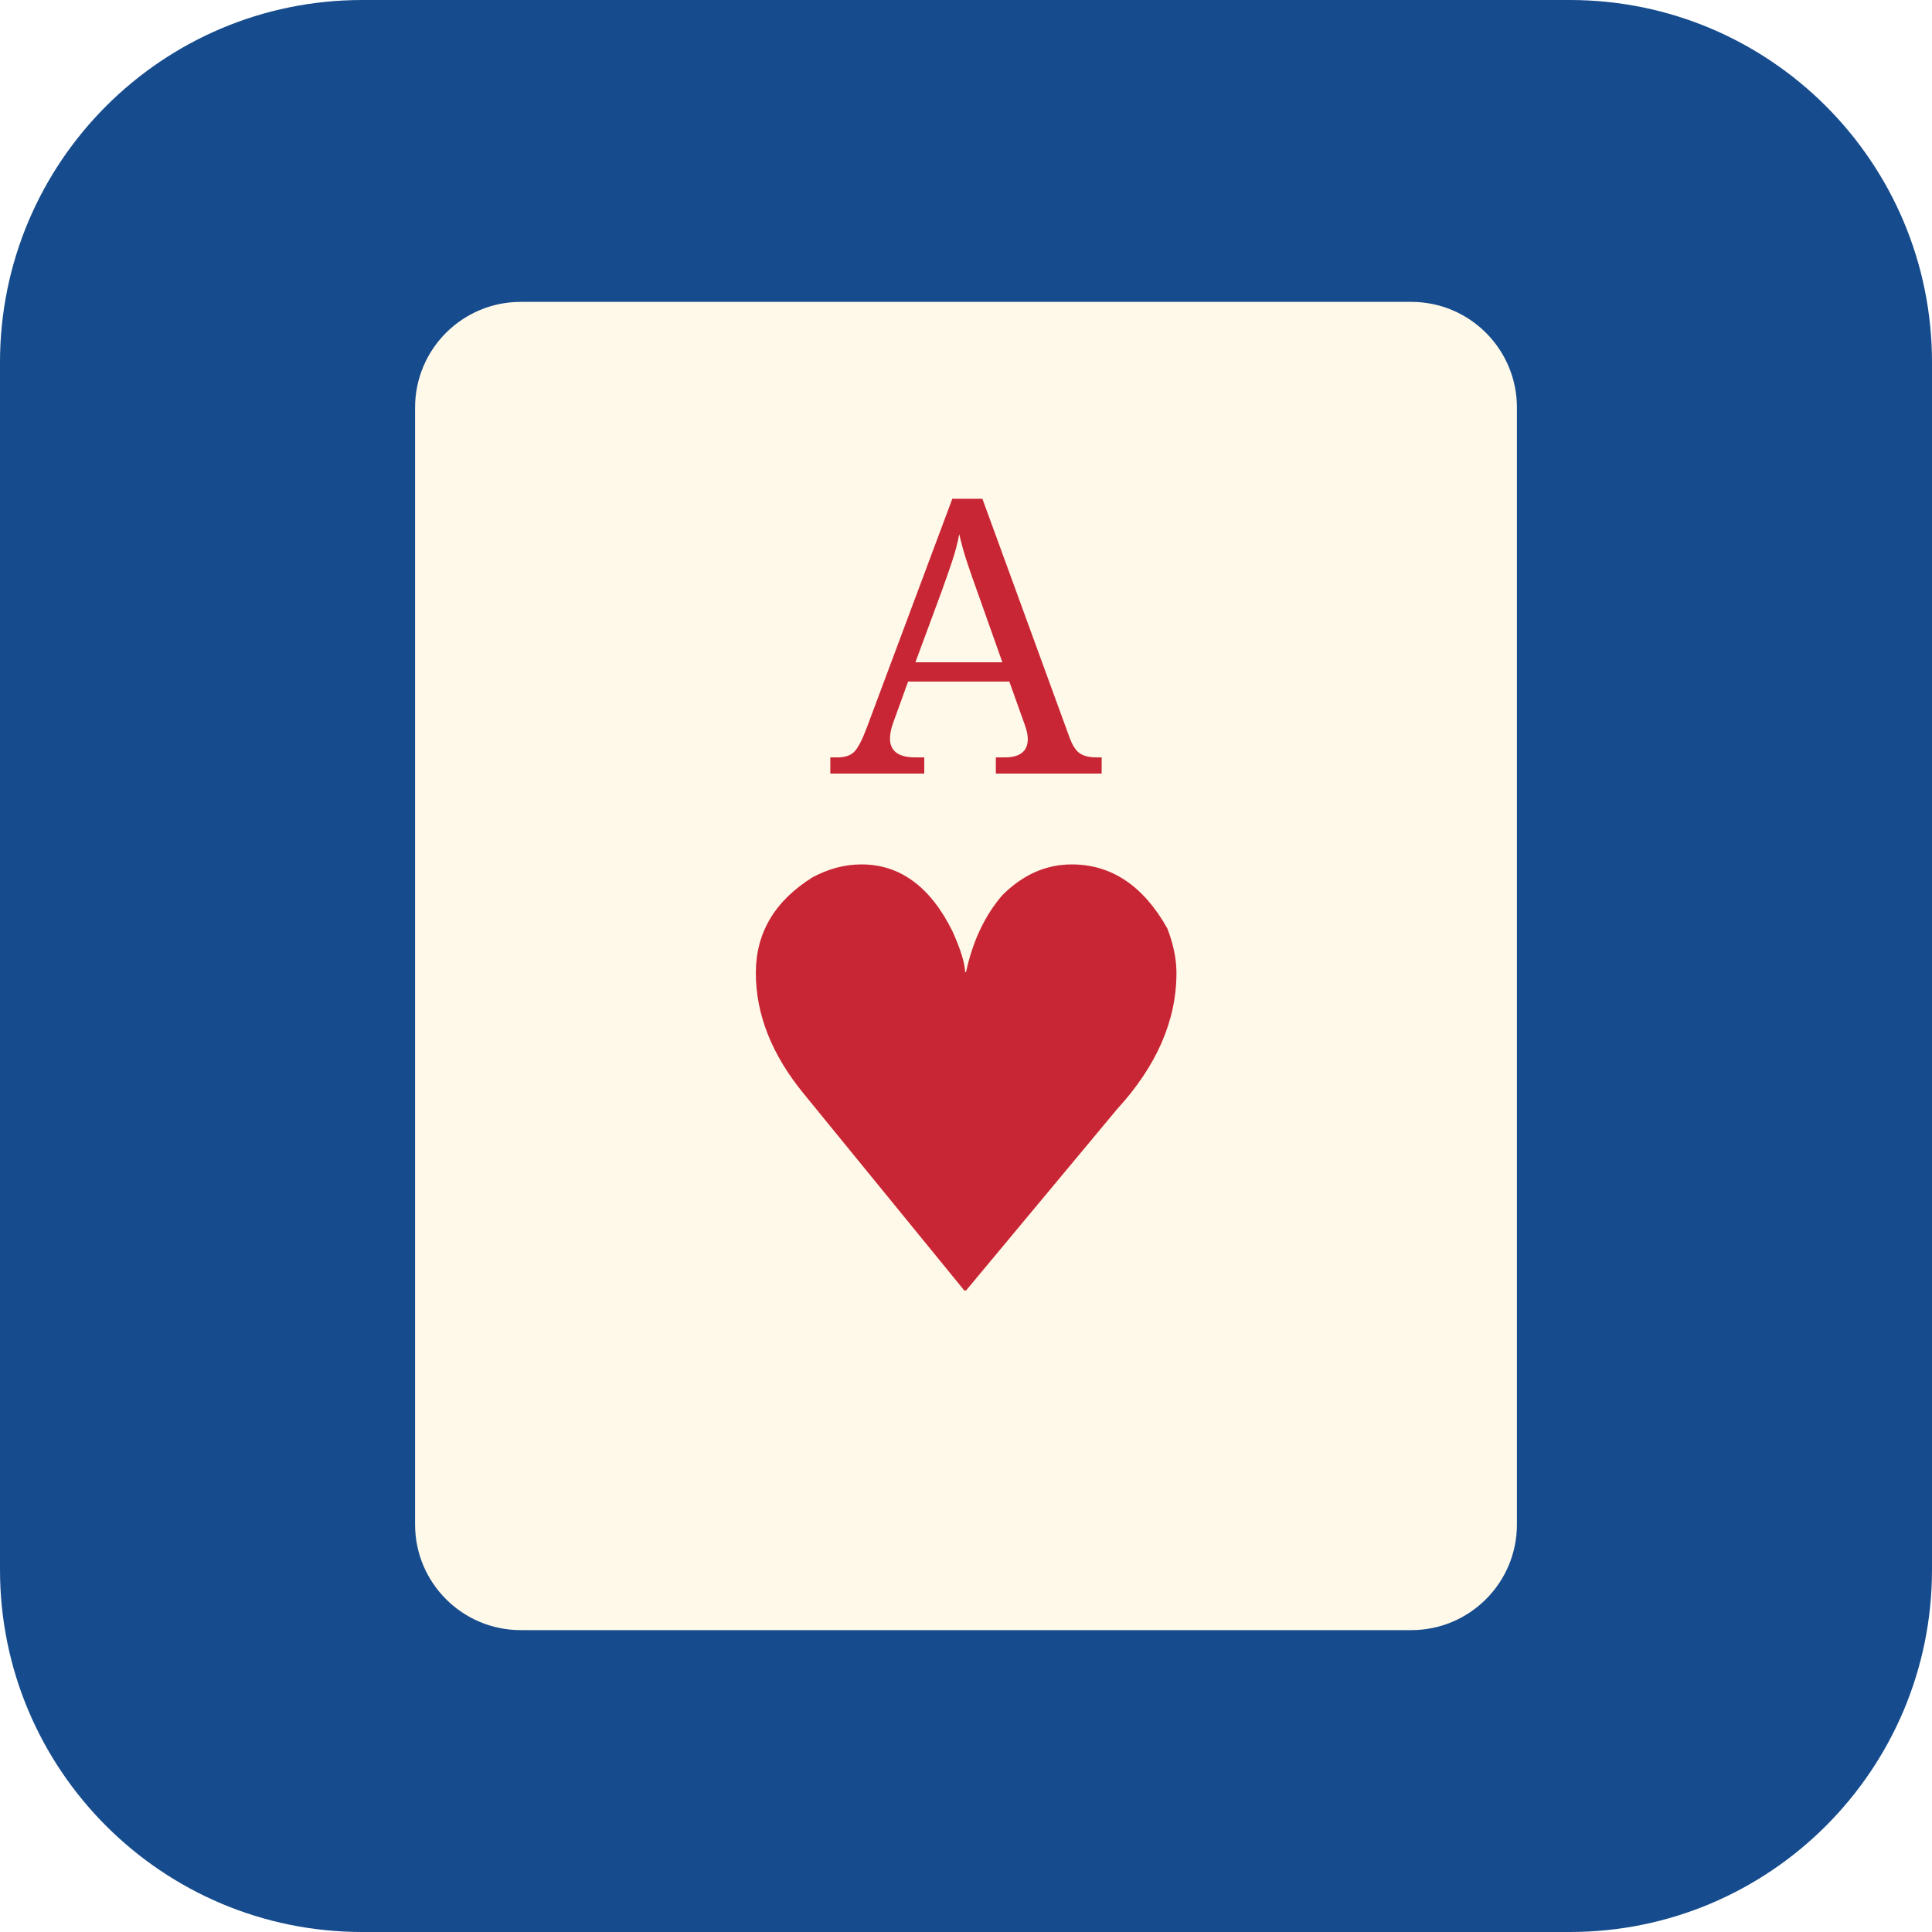
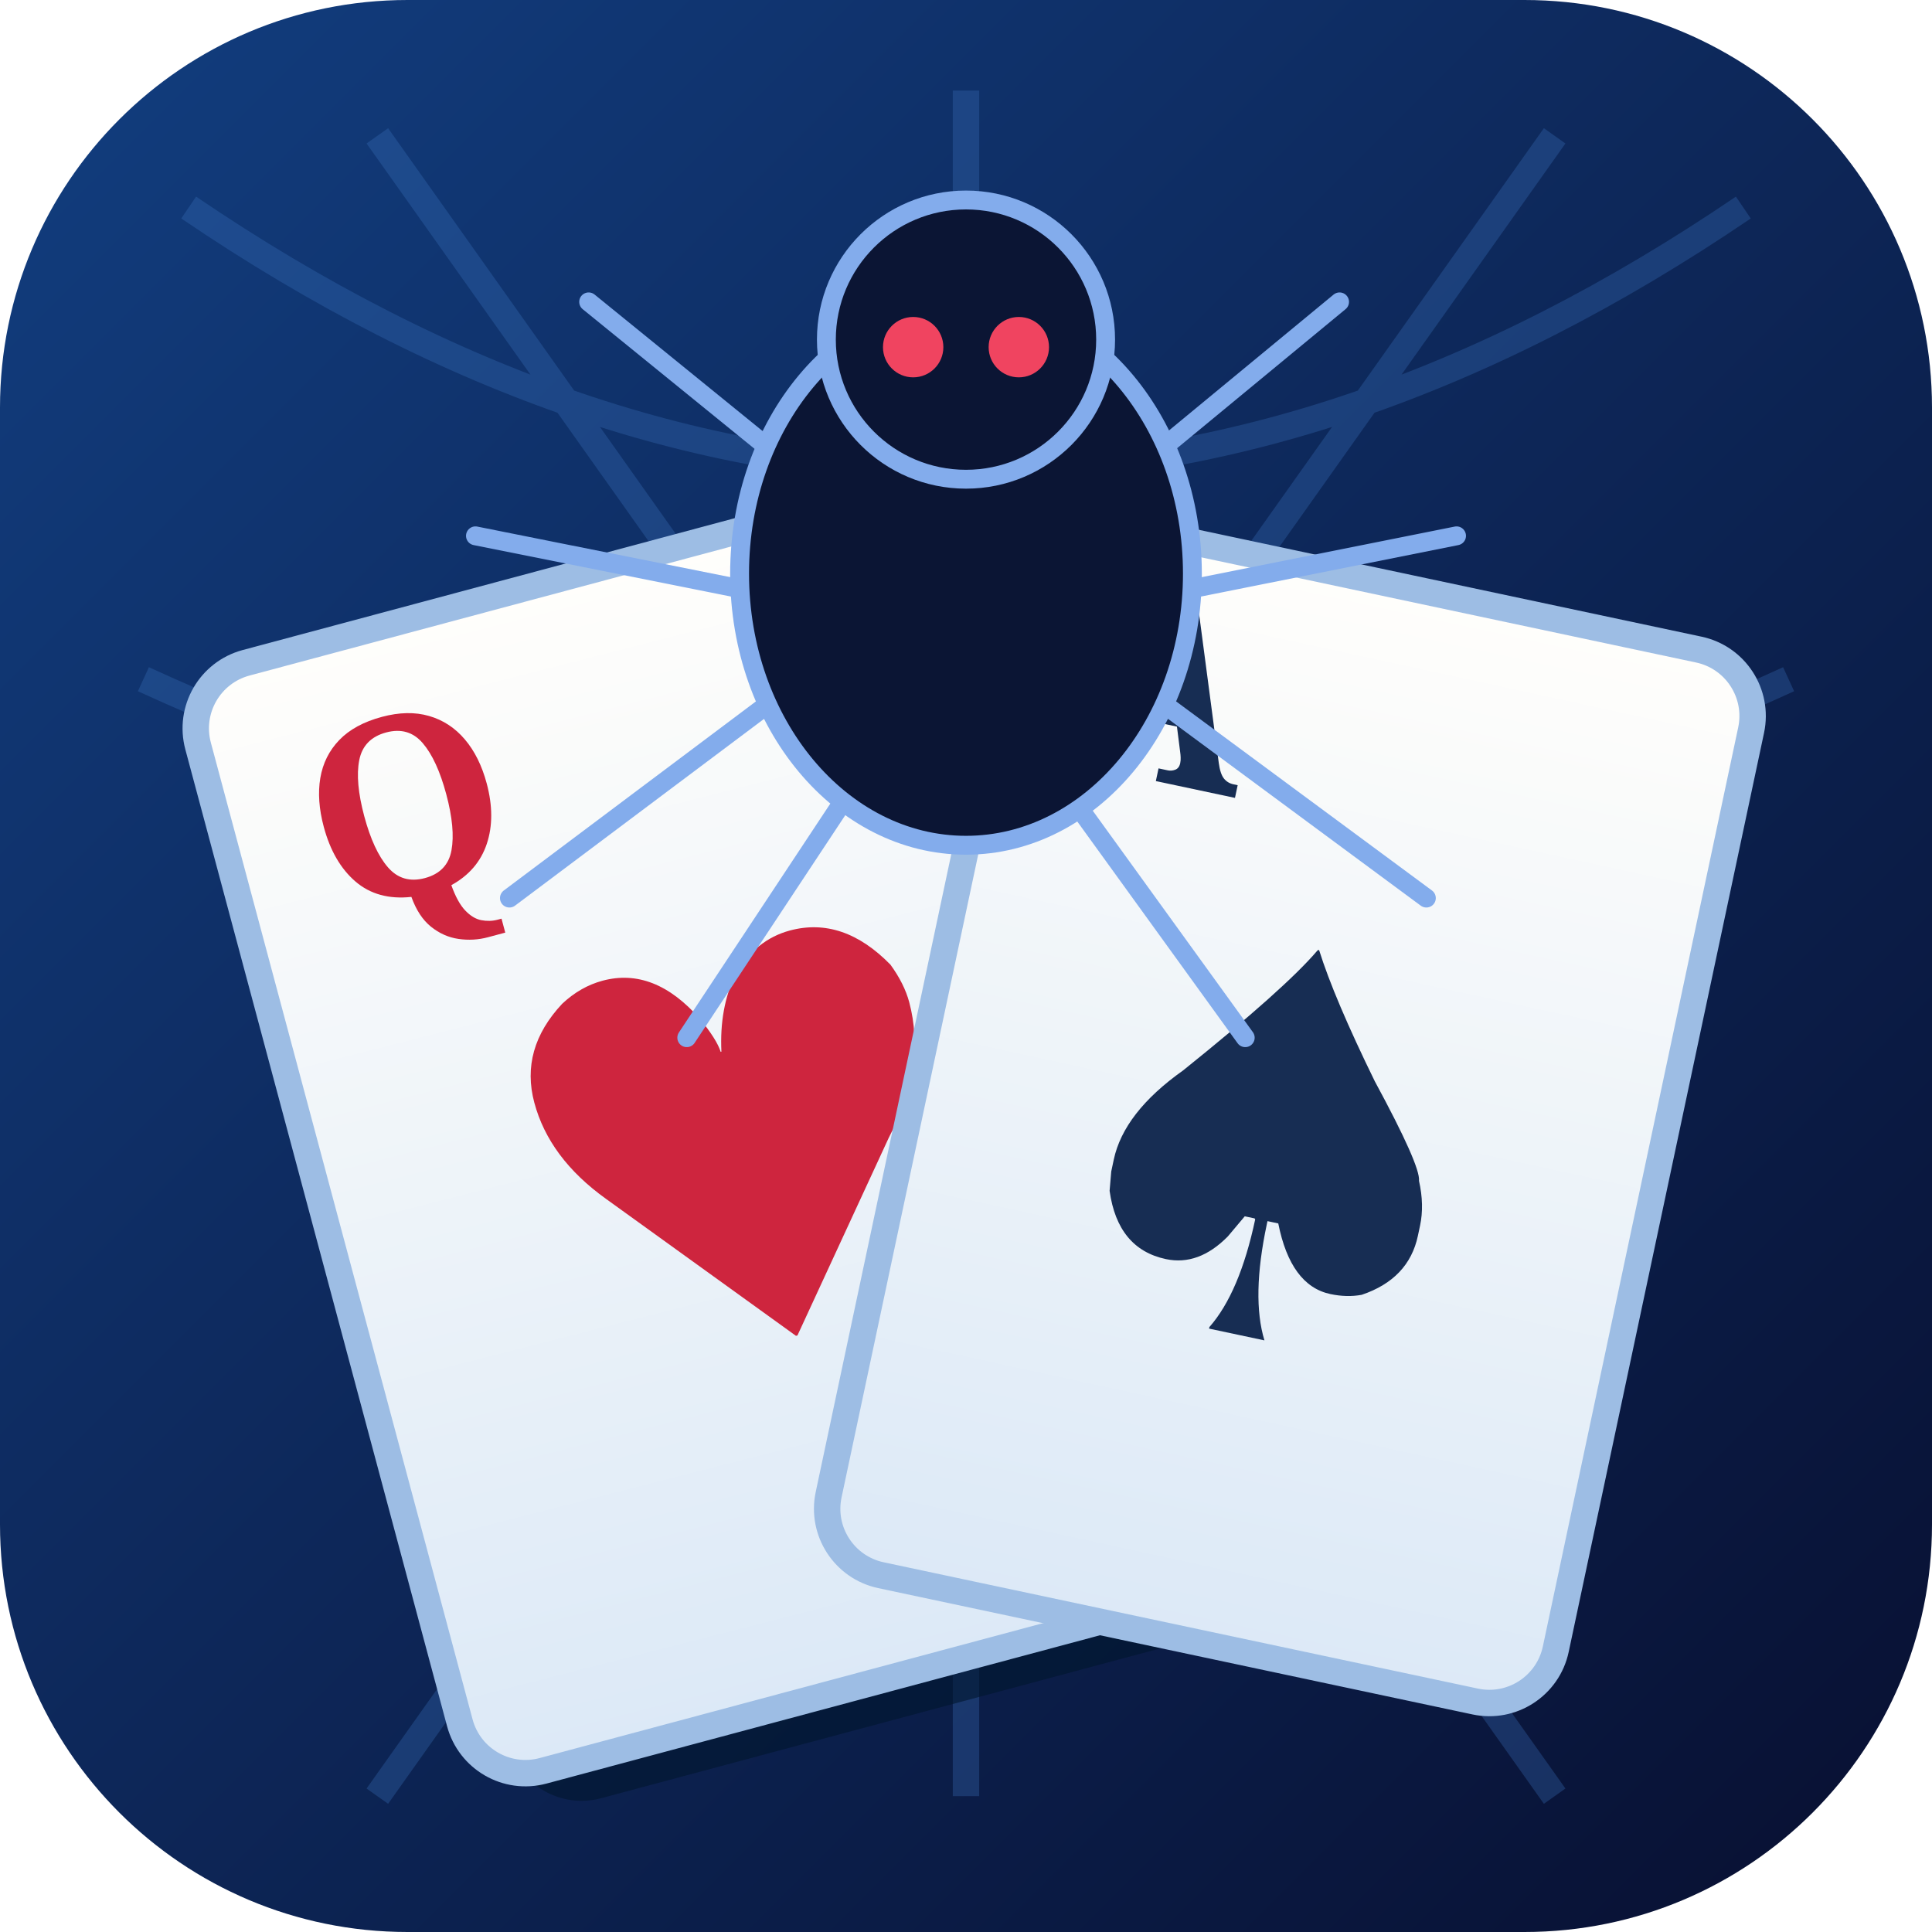
<svg xmlns="http://www.w3.org/2000/svg" viewBox="0 0 512 512">
-   <rect width="512" height="512" rx="96" fill="#164c8d" />
-   <rect x="110" y="80" width="292" height="352" rx="28" fill="#fff9e9" />
-   <text x="256" y="205" text-anchor="middle" font-size="102" font-family="serif" fill="#c92635">A</text>
-   <text x="256" y="342" text-anchor="middle" font-size="155" font-family="serif" fill="#c92635">♥</text>
+   <defs>
+     <linearGradient id="bg" x2="1" y2="1">
+       <stop stop-color="#123E80" />
+       <stop offset="1" stop-color="#080F30" />
+     </linearGradient>
+     <linearGradient id="card" x2="0" y2="1">
+       <stop stop-color="#fffefb" />
+       <stop offset="1" stop-color="#dce9f7" />
+     </linearGradient>
+   </defs>
+   <rect width="512" height="512" rx="108" fill="url(#bg)" />
+   <path d="M50 55Q256 195 462 55M38 180Q256 280 474 180M256 24V476M100 36L412 476M412 36L100 476" stroke="#3C76C2" stroke-width="7" opacity=".3" fill="none" />
+   <g transform="rotate(-15 200 300)">
+     <rect x="95" y="156" width="233" height="304" rx="20" fill="#00152D" opacity=".6" />
+     <rect x="84" y="145" width="233" height="304" rx="18" fill="url(#card)" stroke="#9DBDE4" stroke-width="7" />
+     <text x="107" y="216" fill="#CE253E" font-family="Georgia,serif" font-size="66" font-weight="bold">Q</text>
+     <text x="197" y="355" text-anchor="middle" fill="#CE253E" font-size="143" font-family="serif">♥</text>
+   </g>
+   <g transform="rotate(12 334 310)">
+     <rect x="240" y="151" width="197" height="285" rx="18" fill="url(#card)" stroke="#9DBDE4" stroke-width="7" />
+     <text x="258" y="215" fill="#172D53" font-family="Georgia,serif" font-size="65" font-weight="bold">A</text>
+     <text x="337" y="354" fill="#172D53" text-anchor="middle" font-size="143" font-family="serif">♠</text>
+   </g>
+   <g fill="#0B1534" stroke="#83ACEC" stroke-width="5" stroke-linecap="round">
+     <path d="M220 132L156 80M292 132L355 80M201 157L126 142M311 157L386 142M203 187L135 238M309 187L378 238M225 210L182 275M283 210L330 275" fill="none" />
+     <ellipse cx="256" cy="152" rx="60" ry="72" />
+     <circle cx="256" cy="90" r="37" />
+   </g>
+   <g fill="#F04460">
+     <circle cx="242" cy="92" r="8" />
+     <circle cx="270" cy="92" r="8" />
+   </g>
</svg>
